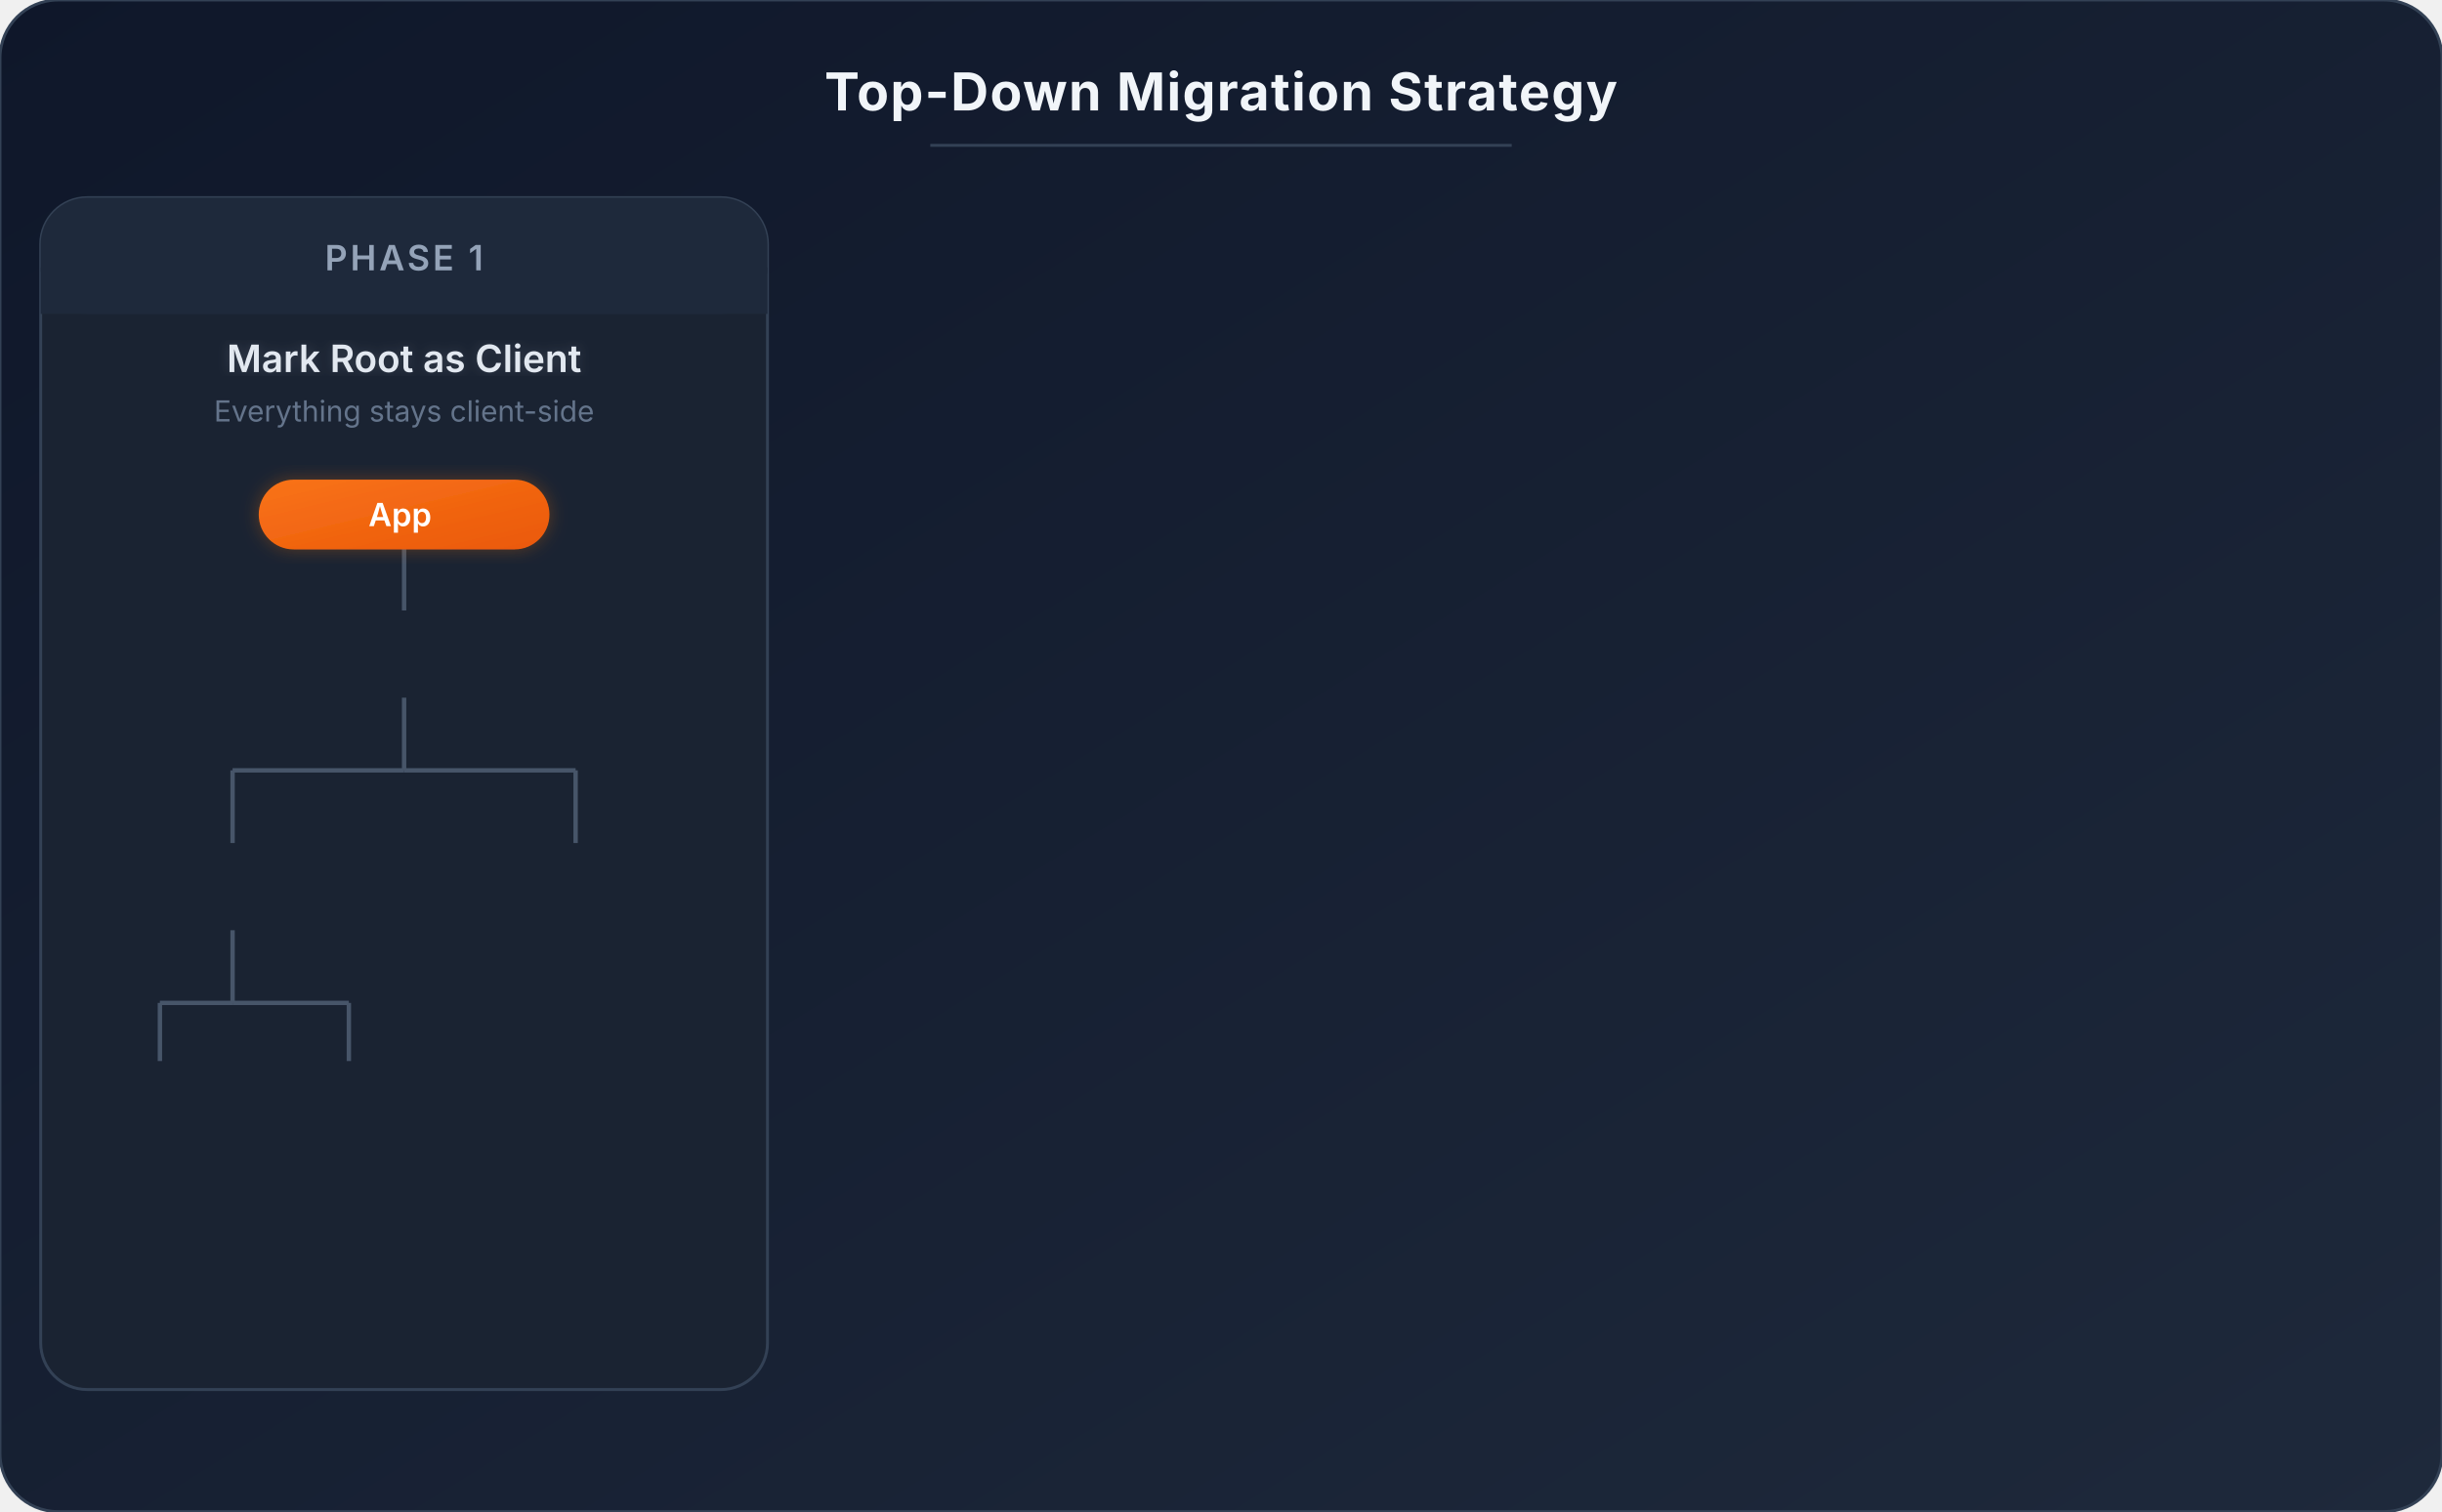
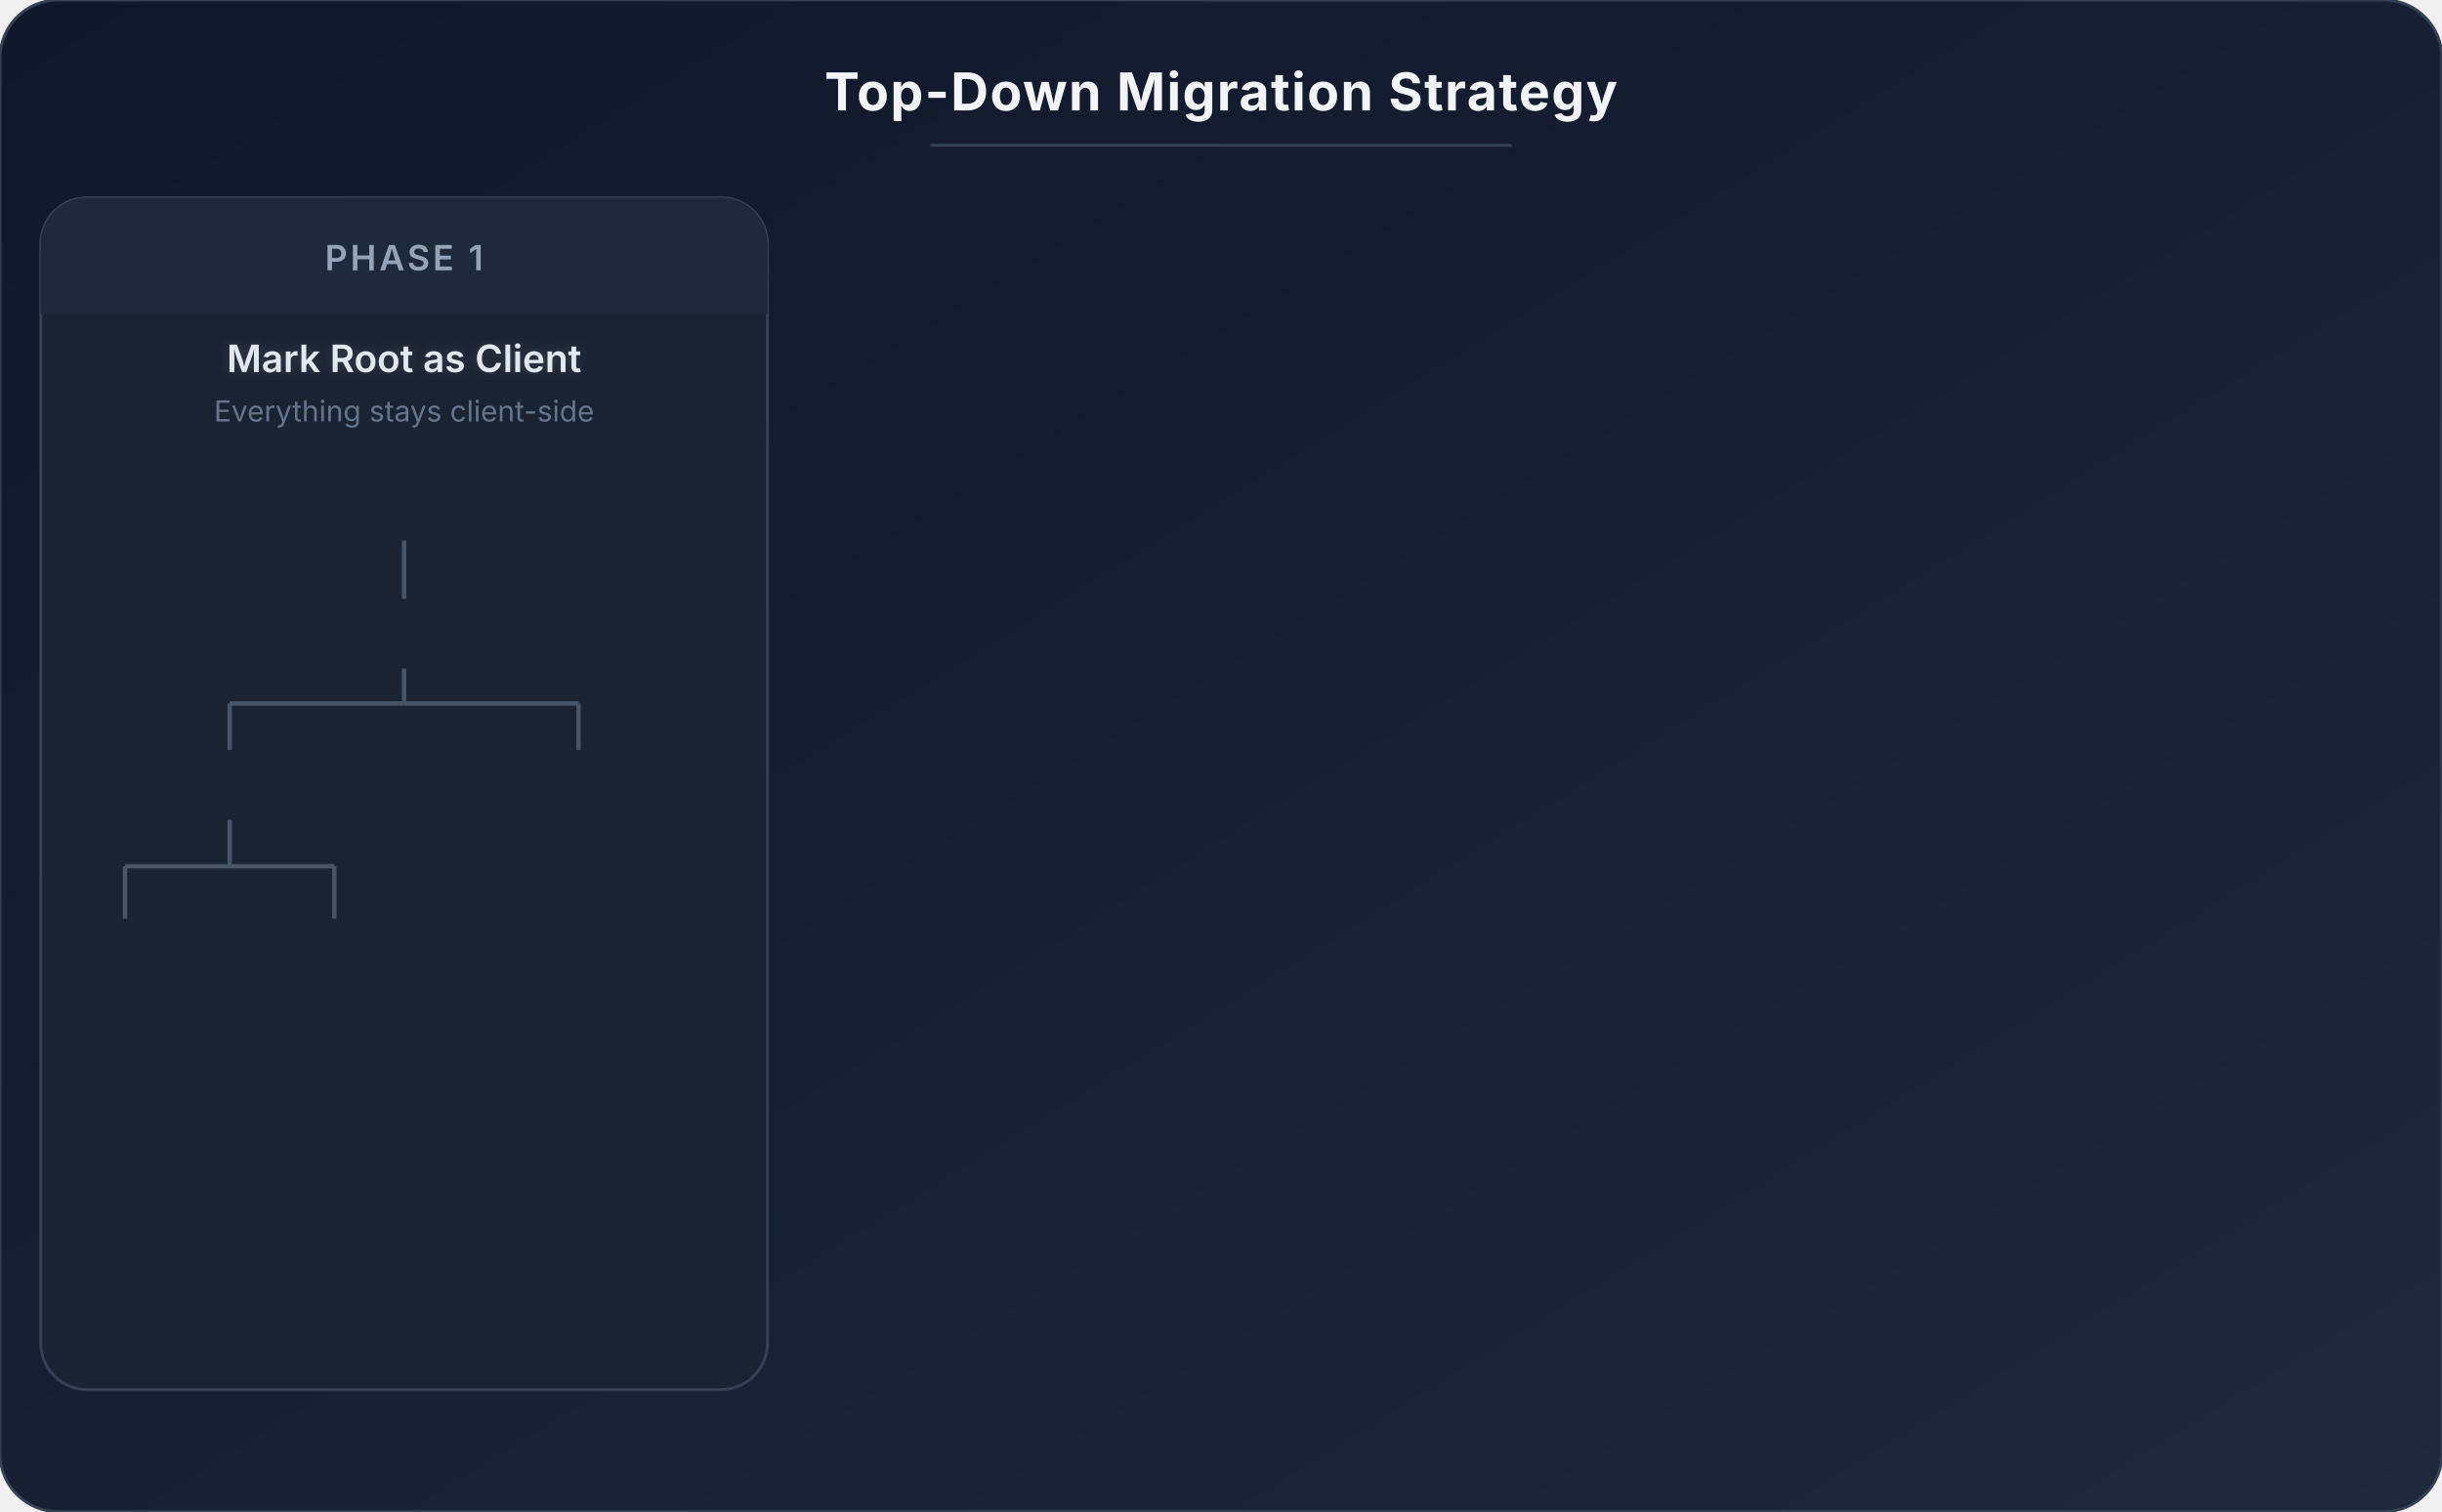
<svg xmlns="http://www.w3.org/2000/svg" viewBox="0 0 840 520" font-family="system-ui, -apple-system, 'Segoe UI', sans-serif">
  <defs>
    <linearGradient id="bgGrad" x1="0%" y1="0%" x2="100%" y2="100%">
      <stop offset="0%" stop-color="#0f172a" />
      <stop offset="100%" stop-color="#1e293b" />
    </linearGradient>
    <linearGradient id="clientGrad" x1="0%" y1="0%" x2="100%" y2="100%">
      <stop offset="0%" stop-color="#f97316" />
      <stop offset="100%" stop-color="#ea580c" />
    </linearGradient>
    <linearGradient id="serverGrad" x1="0%" y1="0%" x2="100%" y2="100%">
      <stop offset="0%" stop-color="#06b6d4" />
      <stop offset="100%" stop-color="#0891b2" />
-     </linearGradient>
-     <linearGradient id="arrowGrad" x1="0%" y1="0%" x2="100%" y2="0%">
-       <stop offset="0%" stop-color="#475569" />
-       <stop offset="100%" stop-color="#64748b" />
    </linearGradient>
    <filter id="clientGlow" x="-20%" y="-20%" width="140%" height="140%">
      <feGaussianBlur stdDeviation="3" result="blur" />
      <feFlood flood-color="#f97316" flood-opacity="0.3" result="color" />
      <feComposite in="color" in2="blur" operator="in" result="glow" />
      <feMerge>
        <feMergeNode in="glow" />
        <feMergeNode in="SourceGraphic" />
      </feMerge>
    </filter>
    <filter id="serverGlow" x="-20%" y="-20%" width="140%" height="140%">
      <feGaussianBlur stdDeviation="3" result="blur" />
      <feFlood flood-color="#06b6d4" flood-opacity="0.3" result="color" />
      <feComposite in="color" in2="blur" operator="in" result="glow" />
      <feMerge>
        <feMergeNode in="glow" />
        <feMergeNode in="SourceGraphic" />
      </feMerge>
    </filter>
    <filter id="labelGlow" x="-10%" y="-10%" width="120%" height="120%">
      <feGaussianBlur stdDeviation="2" result="blur" />
      <feFlood flood-color="#e2e8f0" flood-opacity="0.15" result="color" />
      <feComposite in="color" in2="blur" operator="in" result="glow" />
      <feMerge>
        <feMergeNode in="glow" />
        <feMergeNode in="SourceGraphic" />
      </feMerge>
    </filter>
-     <clipPath id="phase1Clip">
-       <rect x="14" y="68" width="250" height="410" rx="16" />
-     </clipPath>
-     <clipPath id="phase2Clip">
-       <rect x="295" y="68" width="250" height="410" rx="16" />
-     </clipPath>
-     <clipPath id="phase3Clip">
-       <rect x="576" y="68" width="250" height="410" rx="16" />
-     </clipPath>
  </defs>
  <rect width="840" height="520" rx="20" fill="url(#bgGrad)" />
  <rect width="840" height="520" rx="20" fill="none" stroke="#334155" stroke-width="1" />
-   <text x="420" y="38" text-anchor="middle" fill="#f1f5f9" font-size="18" font-weight="700" letter-spacing="0.5">
-     Top-Down Migration Strategy
-   </text>
+   <text x="420" y="38" text-anchor="middle" fill="#f1f5f9" font-size="18" font-weight="700" letter-spacing="0.5">Top-Down Migration Strategy</text>
  <line x1="320" y1="50" x2="520" y2="50" stroke="#334155" stroke-width="1" />
  <g>
    <rect x="14" y="68" width="250" height="410" rx="16" fill="#1a2332" stroke="#334155" stroke-width="1" />
    <rect x="14" y="68" width="250" height="40" rx="16" fill="#1e293b" />
    <rect x="14" y="92" width="250" height="16" fill="#1e293b" />
    <text x="139" y="93" text-anchor="middle" fill="#94a3b8" font-size="12" font-weight="600" letter-spacing="1">PHASE 1</text>
    <text x="139" y="128" text-anchor="middle" fill="#e2e8f0" font-size="13" font-weight="600" filter="url(#labelGlow)">Mark Root as Client</text>
    <text x="139" y="145" text-anchor="middle" fill="#64748b" font-size="10">Everything stays client-side</text>
    <g stroke="#475569" stroke-width="1.5" fill="none">
-       <line x1="139" y1="185" x2="139" y2="210" />
-       <line x1="139" y1="240" x2="139" y2="265" />
-       <line x1="139" y1="265" x2="80" y2="265" />
-       <line x1="139" y1="265" x2="198" y2="265" />
-       <line x1="80" y1="265" x2="80" y2="290" />
-       <line x1="198" y1="265" x2="198" y2="290" />
-       <line x1="80" y1="320" x2="80" y2="345" />
-       <line x1="80" y1="345" x2="55" y2="345" />
-       <line x1="80" y1="345" x2="120" y2="345" />
-       <line x1="55" y1="345" x2="55" y2="365" />
-       <line x1="120" y1="345" x2="120" y2="365" />
-     </g>
-     <g filter="url(#clientGlow)">
-       <rect x="89" y="165" width="100" height="24" rx="12" fill="url(#clientGrad)">
-         <animate attributeName="opacity" values="0;1" dur="0.6s" begin="0.3s" fill="freeze" />
-       </rect>
-       <text x="139" y="181" text-anchor="middle" fill="#fff" font-size="11" font-weight="600">
-         App
-         <animate attributeName="opacity" values="0;1" dur="0.6s" begin="0.3s" fill="freeze" />
-       </text>
-     </g>
-     <rect x="191" y="161" width="62" height="16" rx="8" fill="#7c2d12" opacity="0">
-       <animate attributeName="opacity" values="0;0.9" dur="0.4s" begin="0.7s" fill="freeze" />
-     </rect>
-     <text x="222" y="172" text-anchor="middle" fill="#fdba74" font-size="8" font-weight="600" opacity="0">
-       'use client'
-       <animate attributeName="opacity" values="0;1" dur="0.4s" begin="0.7s" fill="freeze" />
-     </text>
-     <g filter="url(#clientGlow)">
-       <rect x="89" y="210" width="100" height="24" rx="12" fill="url(#clientGrad)" opacity="0">
-         <animate attributeName="opacity" values="0;1" dur="0.5s" begin="0.6s" fill="freeze" />
-       </rect>
-       <text x="139" y="226" text-anchor="middle" fill="#fff" font-size="11" font-weight="600" opacity="0">
-         Layout
-         <animate attributeName="opacity" values="0;1" dur="0.5s" begin="0.6s" fill="freeze" />
-       </text>
-     </g>
-     <g filter="url(#clientGlow)">
-       <rect x="30" y="290" width="100" height="24" rx="12" fill="url(#clientGrad)" opacity="0">
-         <animate attributeName="opacity" values="0;1" dur="0.5s" begin="0.9s" fill="freeze" />
-       </rect>
-       <text x="80" y="306" text-anchor="middle" fill="#fff" font-size="11" font-weight="600" opacity="0">
-         Header
-         <animate attributeName="opacity" values="0;1" dur="0.5s" begin="0.9s" fill="freeze" />
-       </text>
-     </g>
-     <g filter="url(#clientGlow)">
-       <rect x="148" y="290" width="100" height="24" rx="12" fill="url(#clientGrad)" opacity="0">
-         <animate attributeName="opacity" values="0;1" dur="0.5s" begin="0.9s" fill="freeze" />
-       </rect>
-       <text x="198" y="306" text-anchor="middle" fill="#fff" font-size="11" font-weight="600" opacity="0">
-         Content
-         <animate attributeName="opacity" values="0;1" dur="0.5s" begin="0.9s" fill="freeze" />
-       </text>
-     </g>
-     <g filter="url(#clientGlow)">
-       <rect x="10" y="365" width="90" height="24" rx="12" fill="url(#clientGrad)" opacity="0">
-         <animate attributeName="opacity" values="0;1" dur="0.5s" begin="1.2s" fill="freeze" />
-       </rect>
-       <text x="55" y="381" text-anchor="middle" fill="#fff" font-size="11" font-weight="600" opacity="0">
-         Logo
-         <animate attributeName="opacity" values="0;1" dur="0.5s" begin="1.2s" fill="freeze" />
-       </text>
-     </g>
-     <g filter="url(#clientGlow)">
-       <rect x="72" y="365" width="96" height="24" rx="12" fill="url(#clientGrad)" opacity="0">
-         <animate attributeName="opacity" values="0;1" dur="0.5s" begin="1.2s" fill="freeze" />
-       </rect>
-       <text x="120" y="381" text-anchor="middle" fill="#fff" font-size="10" font-weight="600" opacity="0">
-         SearchBar
-         <animate attributeName="opacity" values="0;1" dur="0.5s" begin="1.2s" fill="freeze" />
+       <line x1="139" y1="186" x2="139" y2="206" />
+       <line x1="139" y1="230" x2="139" y2="242" />
+       <line x1="139" y1="242" x2="79" y2="242" />
+       <line x1="139" y1="242" x2="199" y2="242" />
+       <line x1="79" y1="242" x2="79" y2="258" />
+       <line x1="199" y1="242" x2="199" y2="258" />
+       <line x1="79" y1="282" x2="79" y2="298" />
+       <line x1="79" y1="298" x2="43" y2="298" />
+       <line x1="79" y1="298" x2="115" y2="298" />
+       <line x1="43" y1="298" x2="43" y2="316" />
+       <line x1="115" y1="298" x2="115" y2="316" />
+     </g>
+     <g filter="url(#clientGlow)">
+       <rect x="89" y="162" width="100" height="24" rx="12" fill="url(#clientGrad)" opacity="0">
+         <animate attributeName="opacity" values="0;1" dur="0.5s" begin="0.3s" fill="freeze" />
+       </rect>
+       <text x="139" y="178" text-anchor="middle" fill="#fff" font-size="11" font-weight="600" opacity="0">App<animate attributeName="opacity" values="0;1" dur="0.5s" begin="0.3s" fill="freeze" />
+       </text>
+     </g>
+     <rect x="114" y="188" width="50" height="13" rx="7" fill="#7c2d12" opacity="0">
+       <animate attributeName="opacity" values="0;0.9" dur="0.4s" begin="0.6s" fill="freeze" />
+     </rect>
+     <text x="139" y="197" text-anchor="middle" fill="#fdba74" font-size="7" font-weight="600" opacity="0">'use client'<animate attributeName="opacity" values="0;1" dur="0.4s" begin="0.6s" fill="freeze" />
+     </text>
+     <g filter="url(#clientGlow)">
+       <rect x="89" y="206" width="100" height="24" rx="12" fill="url(#clientGrad)" opacity="0">
+         <animate attributeName="opacity" values="0;1" dur="0.5s" begin="0.7s" fill="freeze" />
+       </rect>
+       <text x="139" y="222" text-anchor="middle" fill="#fff" font-size="11" font-weight="600" opacity="0">Layout<animate attributeName="opacity" values="0;1" dur="0.5s" begin="0.7s" fill="freeze" />
+       </text>
+     </g>
+     <g filter="url(#clientGlow)">
+       <rect x="39" y="258" width="80" height="24" rx="12" fill="url(#clientGrad)" opacity="0">
+         <animate attributeName="opacity" values="0;1" dur="0.5s" begin="1.0s" fill="freeze" />
+       </rect>
+       <text x="79" y="274" text-anchor="middle" fill="#fff" font-size="11" font-weight="600" opacity="0">Header<animate attributeName="opacity" values="0;1" dur="0.5s" begin="1.0s" fill="freeze" />
+       </text>
+     </g>
+     <g filter="url(#clientGlow)">
+       <rect x="147" y="258" width="104" height="24" rx="12" fill="url(#clientGrad)" opacity="0">
+         <animate attributeName="opacity" values="0;1" dur="0.5s" begin="1.0s" fill="freeze" />
+       </rect>
+       <text x="199" y="274" text-anchor="middle" fill="#fff" font-size="10" font-weight="600" opacity="0">ProductPage<animate attributeName="opacity" values="0;1" dur="0.5s" begin="1.0s" fill="freeze" />
+       </text>
+     </g>
+     <g filter="url(#clientGlow)">
+       <rect x="16" y="316" width="54" height="24" rx="12" fill="url(#clientGrad)" opacity="0">
+         <animate attributeName="opacity" values="0;1" dur="0.5s" begin="1.3s" fill="freeze" />
+       </rect>
+       <text x="43" y="332" text-anchor="middle" fill="#fff" font-size="10" font-weight="600" opacity="0">Logo<animate attributeName="opacity" values="0;1" dur="0.5s" begin="1.3s" fill="freeze" />
+       </text>
+     </g>
+     <g filter="url(#clientGlow)">
+       <rect x="80" y="316" width="70" height="24" rx="12" fill="url(#clientGrad)" opacity="0">
+         <animate attributeName="opacity" values="0;1" dur="0.5s" begin="1.3s" fill="freeze" />
+       </rect>
+       <text x="115" y="332" text-anchor="middle" fill="#fff" font-size="10" font-weight="600" opacity="0">SearchBar<animate attributeName="opacity" values="0;1" dur="0.5s" begin="1.3s" fill="freeze" />
      </text>
    </g>
    <g opacity="0">
      <animate attributeName="opacity" values="0;1" dur="0.5s" begin="1.5s" fill="freeze" />
      <rect x="39" y="420" width="200" height="8" rx="4" fill="#1e293b" stroke="#334155" stroke-width="0.5" />
      <rect x="39" y="420" width="200" height="8" rx="4" fill="#f97316" opacity="0.7">
        <animate attributeName="width" values="0;200" dur="0.8s" begin="1.7s" fill="freeze" />
      </rect>
      <text x="139" y="448" text-anchor="middle" fill="#f97316" font-size="10" font-weight="600">100% Client Bundle</text>
    </g>
  </g>
  <g opacity="0">
    <animate attributeName="opacity" values="0;1" dur="0.5s" begin="2.5s" fill="freeze" />
-     <polygon points="280,278 290,273 290,283" fill="#64748b" />
-     <text x="280" y="265" text-anchor="middle" fill="#94a3b8" font-size="18">›</text>
-   </g>
+     <path d="M274,265 L284,278 L274,291" stroke="#64748b" stroke-width="2" fill="none" stroke-linecap="round" />
+   </g>
+   <circle cx="279" cy="278" r="3" fill="#64748b" opacity="0">
+     <animate attributeName="opacity" values="0;0.8;0" dur="1.5s" begin="2.5s" repeatCount="2" />
+     <animate attributeName="r" values="3;6;3" dur="1.5s" begin="2.5s" repeatCount="2" />
+   </circle>
  <g>
    <rect x="295" y="68" width="250" height="410" rx="16" fill="#1a2332" stroke="#334155" stroke-width="1" opacity="0">
      <animate attributeName="opacity" values="0;1" dur="0.6s" begin="2.8s" fill="freeze" />
    </rect>
    <rect x="295" y="68" width="250" height="40" rx="16" fill="#1e293b" opacity="0">
      <animate attributeName="opacity" values="0;1" dur="0.6s" begin="2.8s" fill="freeze" />
    </rect>
    <rect x="295" y="92" width="250" height="16" fill="#1e293b" opacity="0">
      <animate attributeName="opacity" values="0;1" dur="0.6s" begin="2.8s" fill="freeze" />
    </rect>
-     <text x="420" y="93" text-anchor="middle" fill="#94a3b8" font-size="12" font-weight="600" letter-spacing="1" opacity="0">
-       PHASE 2
-       <animate attributeName="opacity" values="0;1" dur="0.6s" begin="2.8s" fill="freeze" />
-     </text>
-     <text x="420" y="128" text-anchor="middle" fill="#e2e8f0" font-size="13" font-weight="600" filter="url(#labelGlow)" opacity="0">
-       Push Boundary Down
-       <animate attributeName="opacity" values="0;1" dur="0.5s" begin="3.0s" fill="freeze" />
-     </text>
-     <text x="420" y="145" text-anchor="middle" fill="#64748b" font-size="10" opacity="0">
-       Move 'use client' to leaf nodes
-       <animate attributeName="opacity" values="0;1" dur="0.5s" begin="3.0s" fill="freeze" />
+     <text x="420" y="93" text-anchor="middle" fill="#94a3b8" font-size="12" font-weight="600" letter-spacing="1" opacity="0">PHASE 2<animate attributeName="opacity" values="0;1" dur="0.6s" begin="2.8s" fill="freeze" />
+     </text>
+     <text x="420" y="128" text-anchor="middle" fill="#e2e8f0" font-size="13" font-weight="600" filter="url(#labelGlow)" opacity="0">Push Boundary Down<animate attributeName="opacity" values="0;1" dur="0.5s" begin="3.0s" fill="freeze" />
+     </text>
+     <text x="420" y="145" text-anchor="middle" fill="#64748b" font-size="10" opacity="0">Move 'use client' to child components<animate attributeName="opacity" values="0;1" dur="0.5s" begin="3.0s" fill="freeze" />
    </text>
    <g stroke="#475569" stroke-width="1.5" fill="none" opacity="0">
      <animate attributeName="opacity" values="0;1" dur="0.5s" begin="3.2s" fill="freeze" />
-       <line x1="420" y1="185" x2="420" y2="210" />
-       <line x1="420" y1="240" x2="420" y2="265" />
-       <line x1="420" y1="265" x2="361" y2="265" />
-       <line x1="420" y1="265" x2="479" y2="265" />
-       <line x1="361" y1="265" x2="361" y2="290" />
-       <line x1="479" y1="265" x2="479" y2="290" />
-       <line x1="361" y1="320" x2="361" y2="345" />
-       <line x1="361" y1="345" x2="336" y2="345" />
-       <line x1="361" y1="345" x2="401" y2="345" />
-       <line x1="336" y1="345" x2="336" y2="365" />
-       <line x1="401" y1="345" x2="401" y2="365" />
+       <line x1="420" y1="186" x2="420" y2="206" />
+       <line x1="420" y1="230" x2="420" y2="242" />
+       <line x1="420" y1="242" x2="360" y2="242" />
+       <line x1="420" y1="242" x2="480" y2="242" />
+       <line x1="360" y1="242" x2="360" y2="258" />
+       <line x1="480" y1="242" x2="480" y2="258" />
+       <line x1="360" y1="282" x2="360" y2="298" />
+       <line x1="360" y1="298" x2="324" y2="298" />
+       <line x1="360" y1="298" x2="396" y2="298" />
+       <line x1="324" y1="298" x2="324" y2="316" />
+       <line x1="396" y1="298" x2="396" y2="316" />
    </g>
    <g filter="url(#serverGlow)" opacity="0">
      <animate attributeName="opacity" values="0;1" dur="0.5s" begin="3.4s" fill="freeze" />
-       <rect x="370" y="165" width="100" height="24" rx="12" fill="url(#serverGrad)" />
-       <text x="420" y="181" text-anchor="middle" fill="#fff" font-size="11" font-weight="600">App</text>
+       <rect x="370" y="162" width="100" height="24" rx="12" fill="url(#serverGrad)" />
+       <text x="420" y="178" text-anchor="middle" fill="#fff" font-size="11" font-weight="600">App</text>
    </g>
    <g filter="url(#serverGlow)" opacity="0">
      <animate attributeName="opacity" values="0;1" dur="0.5s" begin="3.6s" fill="freeze" />
-       <rect x="370" y="210" width="100" height="24" rx="12" fill="url(#serverGrad)" />
-       <text x="420" y="226" text-anchor="middle" fill="#fff" font-size="11" font-weight="600">Layout</text>
+       <rect x="370" y="206" width="100" height="24" rx="12" fill="url(#serverGrad)" />
+       <text x="420" y="222" text-anchor="middle" fill="#fff" font-size="11" font-weight="600">Layout</text>
    </g>
    <g filter="url(#serverGlow)" opacity="0">
      <animate attributeName="opacity" values="0;1" dur="0.5s" begin="3.8s" fill="freeze" />
-       <rect x="311" y="290" width="100" height="24" rx="12" fill="url(#serverGrad)" />
-       <text x="361" y="306" text-anchor="middle" fill="#fff" font-size="11" font-weight="600">Header</text>
-     </g>
-     <g filter="url(#serverGlow)" opacity="0">
+       <rect x="320" y="258" width="80" height="24" rx="12" fill="url(#serverGrad)" />
+       <text x="360" y="274" text-anchor="middle" fill="#fff" font-size="11" font-weight="600">Header</text>
+     </g>
+     <rect x="424" y="254" width="112" height="32" rx="16" fill="#f97316" opacity="0">
+       <animate attributeName="opacity" values="0;0.12;0.06" dur="1.5s" begin="3.8s" fill="freeze" />
+     </rect>
+     <g filter="url(#clientGlow)" opacity="0">
      <animate attributeName="opacity" values="0;1" dur="0.5s" begin="3.8s" fill="freeze" />
-       <rect x="429" y="290" width="100" height="24" rx="12" fill="url(#serverGrad)" />
-       <text x="479" y="306" text-anchor="middle" fill="#fff" font-size="11" font-weight="600">Content</text>
-     </g>
-     <g filter="url(#serverGlow)" opacity="0">
-       <animate attributeName="opacity" values="0;1" dur="0.5s" begin="4.0s" fill="freeze" />
-       <rect x="296" y="365" width="80" height="24" rx="12" fill="url(#serverGrad)" />
-       <text x="336" y="381" text-anchor="middle" fill="#fff" font-size="11" font-weight="600">Logo</text>
+       <rect x="428" y="258" width="104" height="24" rx="12" fill="url(#clientGrad)" />
+       <text x="480" y="274" text-anchor="middle" fill="#fff" font-size="10" font-weight="600">ProductPage</text>
+     </g>
+     <rect x="455" y="284" width="50" height="13" rx="7" fill="#7c2d12" opacity="0">
+       <animate attributeName="opacity" values="0;0.9" dur="0.4s" begin="4.0s" fill="freeze" />
+     </rect>
+     <text x="480" y="293" text-anchor="middle" fill="#fdba74" font-size="7" font-weight="600" opacity="0">'use client'<animate attributeName="opacity" values="0;1" dur="0.4s" begin="4.0s" fill="freeze" />
+     </text>
+     <g filter="url(#serverGlow)" opacity="0">
+       <animate attributeName="opacity" values="0;1" dur="0.5s" begin="4.1s" fill="freeze" />
+       <rect x="297" y="316" width="54" height="24" rx="12" fill="url(#serverGrad)" />
+       <text x="324" y="332" text-anchor="middle" fill="#fff" font-size="10" font-weight="600">Logo</text>
    </g>
    <g filter="url(#clientGlow)" opacity="0">
-       <animate attributeName="opacity" values="0;1" dur="0.5s" begin="4.0s" fill="freeze" />
-       <rect x="353" y="365" width="96" height="24" rx="12" fill="url(#clientGrad)" />
-       <text x="401" y="381" text-anchor="middle" fill="#fff" font-size="10" font-weight="600">SearchBar</text>
-     </g>
-     <rect x="420" y="361" width="62" height="16" rx="8" fill="#7c2d12" opacity="0">
+       <animate attributeName="opacity" values="0;1" dur="0.5s" begin="4.1s" fill="freeze" />
+       <rect x="361" y="316" width="70" height="24" rx="12" fill="url(#clientGrad)" />
+       <text x="396" y="332" text-anchor="middle" fill="#fff" font-size="10" font-weight="600">SearchBar</text>
+     </g>
+     <rect x="371" y="342" width="50" height="13" rx="7" fill="#7c2d12" opacity="0">
      <animate attributeName="opacity" values="0;0.9" dur="0.4s" begin="4.3s" fill="freeze" />
    </rect>
-     <text x="451" y="372" text-anchor="middle" fill="#fdba74" font-size="8" font-weight="600" opacity="0">
-       'use client'
-       <animate attributeName="opacity" values="0;1" dur="0.4s" begin="4.3s" fill="freeze" />
+     <text x="396" y="351" text-anchor="middle" fill="#fdba74" font-size="7" font-weight="600" opacity="0">'use client'<animate attributeName="opacity" values="0;1" dur="0.4s" begin="4.3s" fill="freeze" />
    </text>
    <g opacity="0">
      <animate attributeName="opacity" values="0;1" dur="0.5s" begin="4.5s" fill="freeze" />
      <rect x="320" y="420" width="200" height="8" rx="4" fill="#1e293b" stroke="#334155" stroke-width="0.5" />
-       <rect x="320" y="420" width="34" height="8" rx="4" fill="#f97316" opacity="0.7">
-         <animate attributeName="width" values="0;34" dur="0.6s" begin="4.7s" fill="freeze" />
-       </rect>
-       <rect x="320" y="420" width="200" height="8" rx="4" fill="url(#serverGrad)" opacity="0.15" />
-       <text x="420" y="448" text-anchor="middle" fill="#06b6d4" font-size="10" font-weight="600">~17% Client Bundle</text>
+       <rect x="320" y="420" width="200" height="8" rx="4" fill="url(#serverGrad)" opacity="0.12" />
+       <rect x="320" y="420" width="80" height="8" rx="4" fill="#f97316" opacity="0.7">
+         <animate attributeName="width" values="0;80" dur="0.6s" begin="4.7s" fill="freeze" />
+       </rect>
+       <text x="420" y="448" text-anchor="middle" fill="#f97316" font-size="10" font-weight="600">~40% Client Bundle</text>
    </g>
  </g>
  <g opacity="0">
-     <animate attributeName="opacity" values="0;1" dur="0.5s" begin="5.0s" fill="freeze" />
-     <polygon points="561,278 571,273 571,283" fill="#64748b" />
-     <text x="561" y="265" text-anchor="middle" fill="#94a3b8" font-size="18">›</text>
-   </g>
+     <animate attributeName="opacity" values="0;1" dur="0.5s" begin="5.2s" fill="freeze" />
+     <path d="M555,265 L565,278 L555,291" stroke="#64748b" stroke-width="2" fill="none" stroke-linecap="round" />
+   </g>
+   <circle cx="560" cy="278" r="3" fill="#64748b" opacity="0">
+     <animate attributeName="opacity" values="0;0.8;0" dur="1.5s" begin="5.2s" repeatCount="2" />
+     <animate attributeName="r" values="3;6;3" dur="1.5s" begin="5.2s" repeatCount="2" />
+   </circle>
  <g>
    <rect x="576" y="68" width="250" height="410" rx="16" fill="#1a2332" stroke="#334155" stroke-width="1" opacity="0">
-       <animate attributeName="opacity" values="0;1" dur="0.6s" begin="5.3s" fill="freeze" />
+       <animate attributeName="opacity" values="0;1" dur="0.6s" begin="5.5s" fill="freeze" />
    </rect>
    <rect x="576" y="68" width="250" height="40" rx="16" fill="#1e293b" opacity="0">
-       <animate attributeName="opacity" values="0;1" dur="0.6s" begin="5.3s" fill="freeze" />
+       <animate attributeName="opacity" values="0;1" dur="0.6s" begin="5.5s" fill="freeze" />
    </rect>
    <rect x="576" y="92" width="250" height="16" fill="#1e293b" opacity="0">
-       <animate attributeName="opacity" values="0;1" dur="0.6s" begin="5.3s" fill="freeze" />
-     </rect>
-     <text x="701" y="93" text-anchor="middle" fill="#94a3b8" font-size="12" font-weight="600" letter-spacing="1" opacity="0">
-       PHASE 3
-       <animate attributeName="opacity" values="0;1" dur="0.6s" begin="5.3s" fill="freeze" />
-     </text>
-     <text x="701" y="128" text-anchor="middle" fill="#e2e8f0" font-size="13" font-weight="600" filter="url(#labelGlow)" opacity="0">
-       Split Mixed Components
-       <animate attributeName="opacity" values="0;1" dur="0.5s" begin="5.5s" fill="freeze" />
-     </text>
-     <text x="701" y="145" text-anchor="middle" fill="#64748b" font-size="10" opacity="0">
-       Separate data fetching from interactivity
-       <animate attributeName="opacity" values="0;1" dur="0.5s" begin="5.5s" fill="freeze" />
+       <animate attributeName="opacity" values="0;1" dur="0.6s" begin="5.5s" fill="freeze" />
+     </rect>
+     <text x="701" y="93" text-anchor="middle" fill="#94a3b8" font-size="12" font-weight="600" letter-spacing="1" opacity="0">PHASE 3<animate attributeName="opacity" values="0;1" dur="0.6s" begin="5.5s" fill="freeze" />
+     </text>
+     <text x="701" y="128" text-anchor="middle" fill="#e2e8f0" font-size="13" font-weight="600" filter="url(#labelGlow)" opacity="0">Split Mixed Components<animate attributeName="opacity" values="0;1" dur="0.5s" begin="5.7s" fill="freeze" />
+     </text>
+     <text x="701" y="145" text-anchor="middle" fill="#64748b" font-size="10" opacity="0">Separate data fetching from interactivity<animate attributeName="opacity" values="0;1" dur="0.5s" begin="5.7s" fill="freeze" />
    </text>
    <g stroke="#475569" stroke-width="1.5" fill="none" opacity="0">
-       <animate attributeName="opacity" values="0;1" dur="0.5s" begin="5.7s" fill="freeze" />
-       <line x1="701" y1="185" x2="701" y2="210" />
-       <line x1="701" y1="240" x2="701" y2="258" />
-       <line x1="701" y1="258" x2="641" y2="258" />
-       <line x1="701" y1="258" x2="761" y2="258" />
-       <line x1="641" y1="258" x2="641" y2="276" />
-       <line x1="761" y1="258" x2="761" y2="276" />
-       <line x1="641" y1="306" x2="641" y2="325" />
-       <line x1="641" y1="325" x2="616" y2="325" />
-       <line x1="641" y1="325" x2="666" y2="325" />
-       <line x1="616" y1="325" x2="616" y2="340" />
-       <line x1="666" y1="325" x2="666" y2="340" />
-       <line x1="761" y1="306" x2="761" y2="325" />
-       <line x1="761" y1="325" x2="726" y2="325" />
-       <line x1="761" y1="325" x2="796" y2="325" />
-       <line x1="726" y1="325" x2="726" y2="340" />
-       <line x1="796" y1="325" x2="796" y2="340" />
-     </g>
-     <g filter="url(#serverGlow)" opacity="0">
      <animate attributeName="opacity" values="0;1" dur="0.5s" begin="5.9s" fill="freeze" />
-       <rect x="651" y="165" width="100" height="24" rx="12" fill="url(#serverGrad)" />
-       <text x="701" y="181" text-anchor="middle" fill="#fff" font-size="11" font-weight="600">App</text>
-     </g>
-     <g filter="url(#serverGlow)" opacity="0">
-       <animate attributeName="opacity" values="0;1" dur="0.5s" begin="6.0s" fill="freeze" />
-       <rect x="651" y="210" width="100" height="24" rx="12" fill="url(#serverGrad)" />
-       <text x="701" y="226" text-anchor="middle" fill="#fff" font-size="11" font-weight="600">Layout</text>
+       <line x1="701" y1="186" x2="701" y2="206" />
+       <line x1="701" y1="230" x2="701" y2="242" />
+       <line x1="701" y1="242" x2="635" y2="242" />
+       <line x1="701" y1="242" x2="763" y2="242" />
+       <line x1="635" y1="242" x2="635" y2="258" />
+       <line x1="763" y1="242" x2="763" y2="258" />
+       <line x1="635" y1="282" x2="635" y2="298" />
+       <line x1="635" y1="298" x2="605" y2="298" />
+       <line x1="635" y1="298" x2="665" y2="298" />
+       <line x1="605" y1="298" x2="605" y2="316" />
+       <line x1="665" y1="298" x2="665" y2="316" />
+       <line x1="763" y1="282" x2="763" y2="298" />
+       <line x1="763" y1="298" x2="732" y2="298" />
+       <line x1="763" y1="298" x2="793" y2="298" />
+       <line x1="732" y1="298" x2="732" y2="316" />
+       <line x1="793" y1="298" x2="793" y2="316" />
    </g>
    <g filter="url(#serverGlow)" opacity="0">
      <animate attributeName="opacity" values="0;1" dur="0.5s" begin="6.1s" fill="freeze" />
-       <rect x="591" y="276" width="100" height="24" rx="12" fill="url(#serverGrad)" />
-       <text x="641" y="292" text-anchor="middle" fill="#fff" font-size="11" font-weight="600">Header</text>
-     </g>
-     <g filter="url(#serverGlow)" opacity="0">
-       <animate attributeName="opacity" values="0;1" dur="0.5s" begin="6.1s" fill="freeze" />
-       <rect x="706" y="276" width="110" height="24" rx="12" fill="url(#serverGrad)" />
-       <text x="761" y="292" text-anchor="middle" fill="#fff" font-size="10" font-weight="600">ProductPage</text>
+       <rect x="651" y="162" width="100" height="24" rx="12" fill="url(#serverGrad)" />
+       <text x="701" y="178" text-anchor="middle" fill="#fff" font-size="11" font-weight="600">App</text>
+     </g>
+     <g filter="url(#serverGlow)" opacity="0">
+       <animate attributeName="opacity" values="0;1" dur="0.5s" begin="6.2s" fill="freeze" />
+       <rect x="651" y="206" width="100" height="24" rx="12" fill="url(#serverGrad)" />
+       <text x="701" y="222" text-anchor="middle" fill="#fff" font-size="11" font-weight="600">Layout</text>
    </g>
    <g filter="url(#serverGlow)" opacity="0">
      <animate attributeName="opacity" values="0;1" dur="0.5s" begin="6.3s" fill="freeze" />
-       <rect x="586" y="340" width="60" height="24" rx="12" fill="url(#serverGrad)" />
-       <text x="616" y="356" text-anchor="middle" fill="#fff" font-size="10" font-weight="600">Logo</text>
-     </g>
-     <g filter="url(#clientGlow)" opacity="0">
+       <rect x="595" y="258" width="80" height="24" rx="12" fill="url(#serverGrad)" />
+       <text x="635" y="274" text-anchor="middle" fill="#fff" font-size="11" font-weight="600">Header</text>
+     </g>
+     <g filter="url(#serverGlow)" opacity="0">
      <animate attributeName="opacity" values="0;1" dur="0.5s" begin="6.3s" fill="freeze" />
-       <rect x="632" y="340" width="68" height="24" rx="12" fill="url(#clientGrad)" />
-       <text x="666" y="356" text-anchor="middle" fill="#fff" font-size="9" font-weight="600">SearchBar</text>
+       <rect x="711" y="258" width="104" height="24" rx="12" fill="url(#serverGrad)" stroke="#f97316" stroke-width="2">
+         <animate attributeName="stroke" values="#f97316;#06b6d4;#06b6d4" dur="1s" begin="6.3s" fill="freeze" />
+         <animate attributeName="stroke-width" values="2;2;0" dur="1s" begin="6.3s" fill="freeze" />
+       </rect>
+       <text x="763" y="274" text-anchor="middle" fill="#fff" font-size="10" font-weight="600">ProductPage</text>
    </g>
    <g filter="url(#serverGlow)" opacity="0">
      <animate attributeName="opacity" values="0;1" dur="0.5s" begin="6.5s" fill="freeze" />
-       <rect x="693" y="340" width="66" height="24" rx="12" fill="url(#serverGrad)" />
-       <text x="726" y="356" text-anchor="middle" fill="#fff" font-size="9" font-weight="600">Reviews</text>
+       <rect x="581" y="316" width="48" height="24" rx="12" fill="url(#serverGrad)" />
+       <text x="605" y="332" text-anchor="middle" fill="#fff" font-size="9" font-weight="600">Logo</text>
    </g>
    <g filter="url(#clientGlow)" opacity="0">
      <animate attributeName="opacity" values="0;1" dur="0.5s" begin="6.5s" fill="freeze" />
-       <rect x="762" y="340" width="64" height="24" rx="12" fill="url(#clientGrad)" />
-       <text x="794" y="356" text-anchor="middle" fill="#fff" font-size="9" font-weight="600">AddCart</text>
-     </g>
-     <rect x="758" y="336" width="72" height="32" rx="8" fill="none" stroke="#f97316" stroke-width="1" stroke-dasharray="3,3" opacity="0">
-       <animate attributeName="opacity" values="0;0.6" dur="0.5s" begin="6.8s" fill="freeze" />
-     </rect>
-     <rect x="628" y="336" width="76" height="32" rx="8" fill="none" stroke="#f97316" stroke-width="1" stroke-dasharray="3,3" opacity="0">
-       <animate attributeName="opacity" values="0;0.6" dur="0.5s" begin="6.8s" fill="freeze" />
+       <rect x="633" y="316" width="64" height="24" rx="12" fill="url(#clientGrad)" />
+       <text x="665" y="332" text-anchor="middle" fill="#fff" font-size="9" font-weight="600">SearchBar</text>
+     </g>
+     <rect x="640" y="342" width="50" height="13" rx="7" fill="#7c2d12" opacity="0">
+       <animate attributeName="opacity" values="0;0.9" dur="0.4s" begin="6.7s" fill="freeze" />
+     </rect>
+     <text x="665" y="351" text-anchor="middle" fill="#fdba74" font-size="7" font-weight="600" opacity="0">'use client'<animate attributeName="opacity" values="0;1" dur="0.4s" begin="6.7s" fill="freeze" />
+     </text>
+     <g filter="url(#serverGlow)" opacity="0">
+       <animate attributeName="opacity" values="0;1" dur="0.5s" begin="6.7s" fill="freeze" />
+       <rect x="703" y="316" width="58" height="24" rx="12" fill="url(#serverGrad)" />
+       <text x="732" y="332" text-anchor="middle" fill="#fff" font-size="9" font-weight="600">Reviews</text>
+     </g>
+     <g filter="url(#clientGlow)" opacity="0">
+       <animate attributeName="opacity" values="0;1" dur="0.5s" begin="6.7s" fill="freeze" />
+       <rect x="765" y="316" width="56" height="24" rx="12" fill="url(#clientGrad)" />
+       <text x="793" y="332" text-anchor="middle" fill="#fff" font-size="9" font-weight="600">AddCart</text>
+     </g>
+     <rect x="768" y="342" width="50" height="13" rx="7" fill="#7c2d12" opacity="0">
+       <animate attributeName="opacity" values="0;0.9" dur="0.4s" begin="6.9s" fill="freeze" />
+     </rect>
+     <text x="793" y="351" text-anchor="middle" fill="#fdba74" font-size="7" font-weight="600" opacity="0">'use client'<animate attributeName="opacity" values="0;1" dur="0.4s" begin="6.9s" fill="freeze" />
+     </text>
+     <rect x="761" y="312" width="64" height="32" rx="8" fill="none" stroke="#f97316" stroke-width="1" stroke-dasharray="3,3" opacity="0">
+       <animate attributeName="opacity" values="0;0.5" dur="0.5s" begin="7.1s" fill="freeze" />
    </rect>
    <g opacity="0">
-       <animate attributeName="opacity" values="0;1" dur="0.5s" begin="7.0s" fill="freeze" />
+       <animate attributeName="opacity" values="0;1" dur="0.5s" begin="7.2s" fill="freeze" />
      <rect x="601" y="420" width="200" height="8" rx="4" fill="#1e293b" stroke="#334155" stroke-width="0.5" />
-       <rect x="601" y="420" width="50" height="8" rx="4" fill="#f97316" opacity="0.7">
-         <animate attributeName="width" values="0;50" dur="0.6s" begin="7.2s" fill="freeze" />
-       </rect>
-       <rect x="601" y="420" width="200" height="8" rx="4" fill="url(#serverGrad)" opacity="0.15" />
-       <text x="701" y="448" text-anchor="middle" fill="#06b6d4" font-size="10" font-weight="600">~25% Client Bundle</text>
+       <rect x="601" y="420" width="200" height="8" rx="4" fill="url(#serverGrad)" opacity="0.12" />
+       <rect x="601" y="420" width="30" height="8" rx="4" fill="#f97316" opacity="0.7">
+         <animate attributeName="width" values="0;30" dur="0.6s" begin="7.4s" fill="freeze" />
+       </rect>
+       <text x="701" y="448" text-anchor="middle" fill="#06b6d4" font-size="10" font-weight="600">~15% Client Bundle</text>
      <text x="701" y="462" text-anchor="middle" fill="#34d399" font-size="9" font-weight="600">Only interactive leaves ship JS</text>
    </g>
  </g>
  <g opacity="0">
-     <animate attributeName="opacity" values="0;1" dur="0.6s" begin="7.5s" fill="freeze" />
+     <animate attributeName="opacity" values="0;1" dur="0.6s" begin="7.8s" fill="freeze" />
    <rect x="275" y="496" width="12" height="12" rx="6" fill="url(#serverGrad)" />
    <text x="292" y="507" fill="#94a3b8" font-size="11">Server Component</text>
-     <rect x="420" y="496" width="12" height="12" rx="6" fill="url(#clientGrad)" />
-     <text x="437" y="507" fill="#94a3b8" font-size="11">Client Component</text>
-   </g>
-   <circle cx="280" cy="278" r="3" fill="#64748b" opacity="0">
-     <animate attributeName="opacity" values="0;0.8;0" dur="1.5s" begin="2.5s" repeatCount="2" />
-     <animate attributeName="r" values="3;6;3" dur="1.5s" begin="2.5s" repeatCount="2" />
-   </circle>
-   <circle cx="561" cy="278" r="3" fill="#64748b" opacity="0">
-     <animate attributeName="opacity" values="0;0.8;0" dur="1.5s" begin="5.0s" repeatCount="2" />
-     <animate attributeName="r" values="3;6;3" dur="1.5s" begin="5.0s" repeatCount="2" />
-   </circle>
+     <rect x="430" y="496" width="12" height="12" rx="6" fill="url(#clientGrad)" />
+     <text x="447" y="507" fill="#94a3b8" font-size="11">Client Component</text>
+   </g>
</svg>
